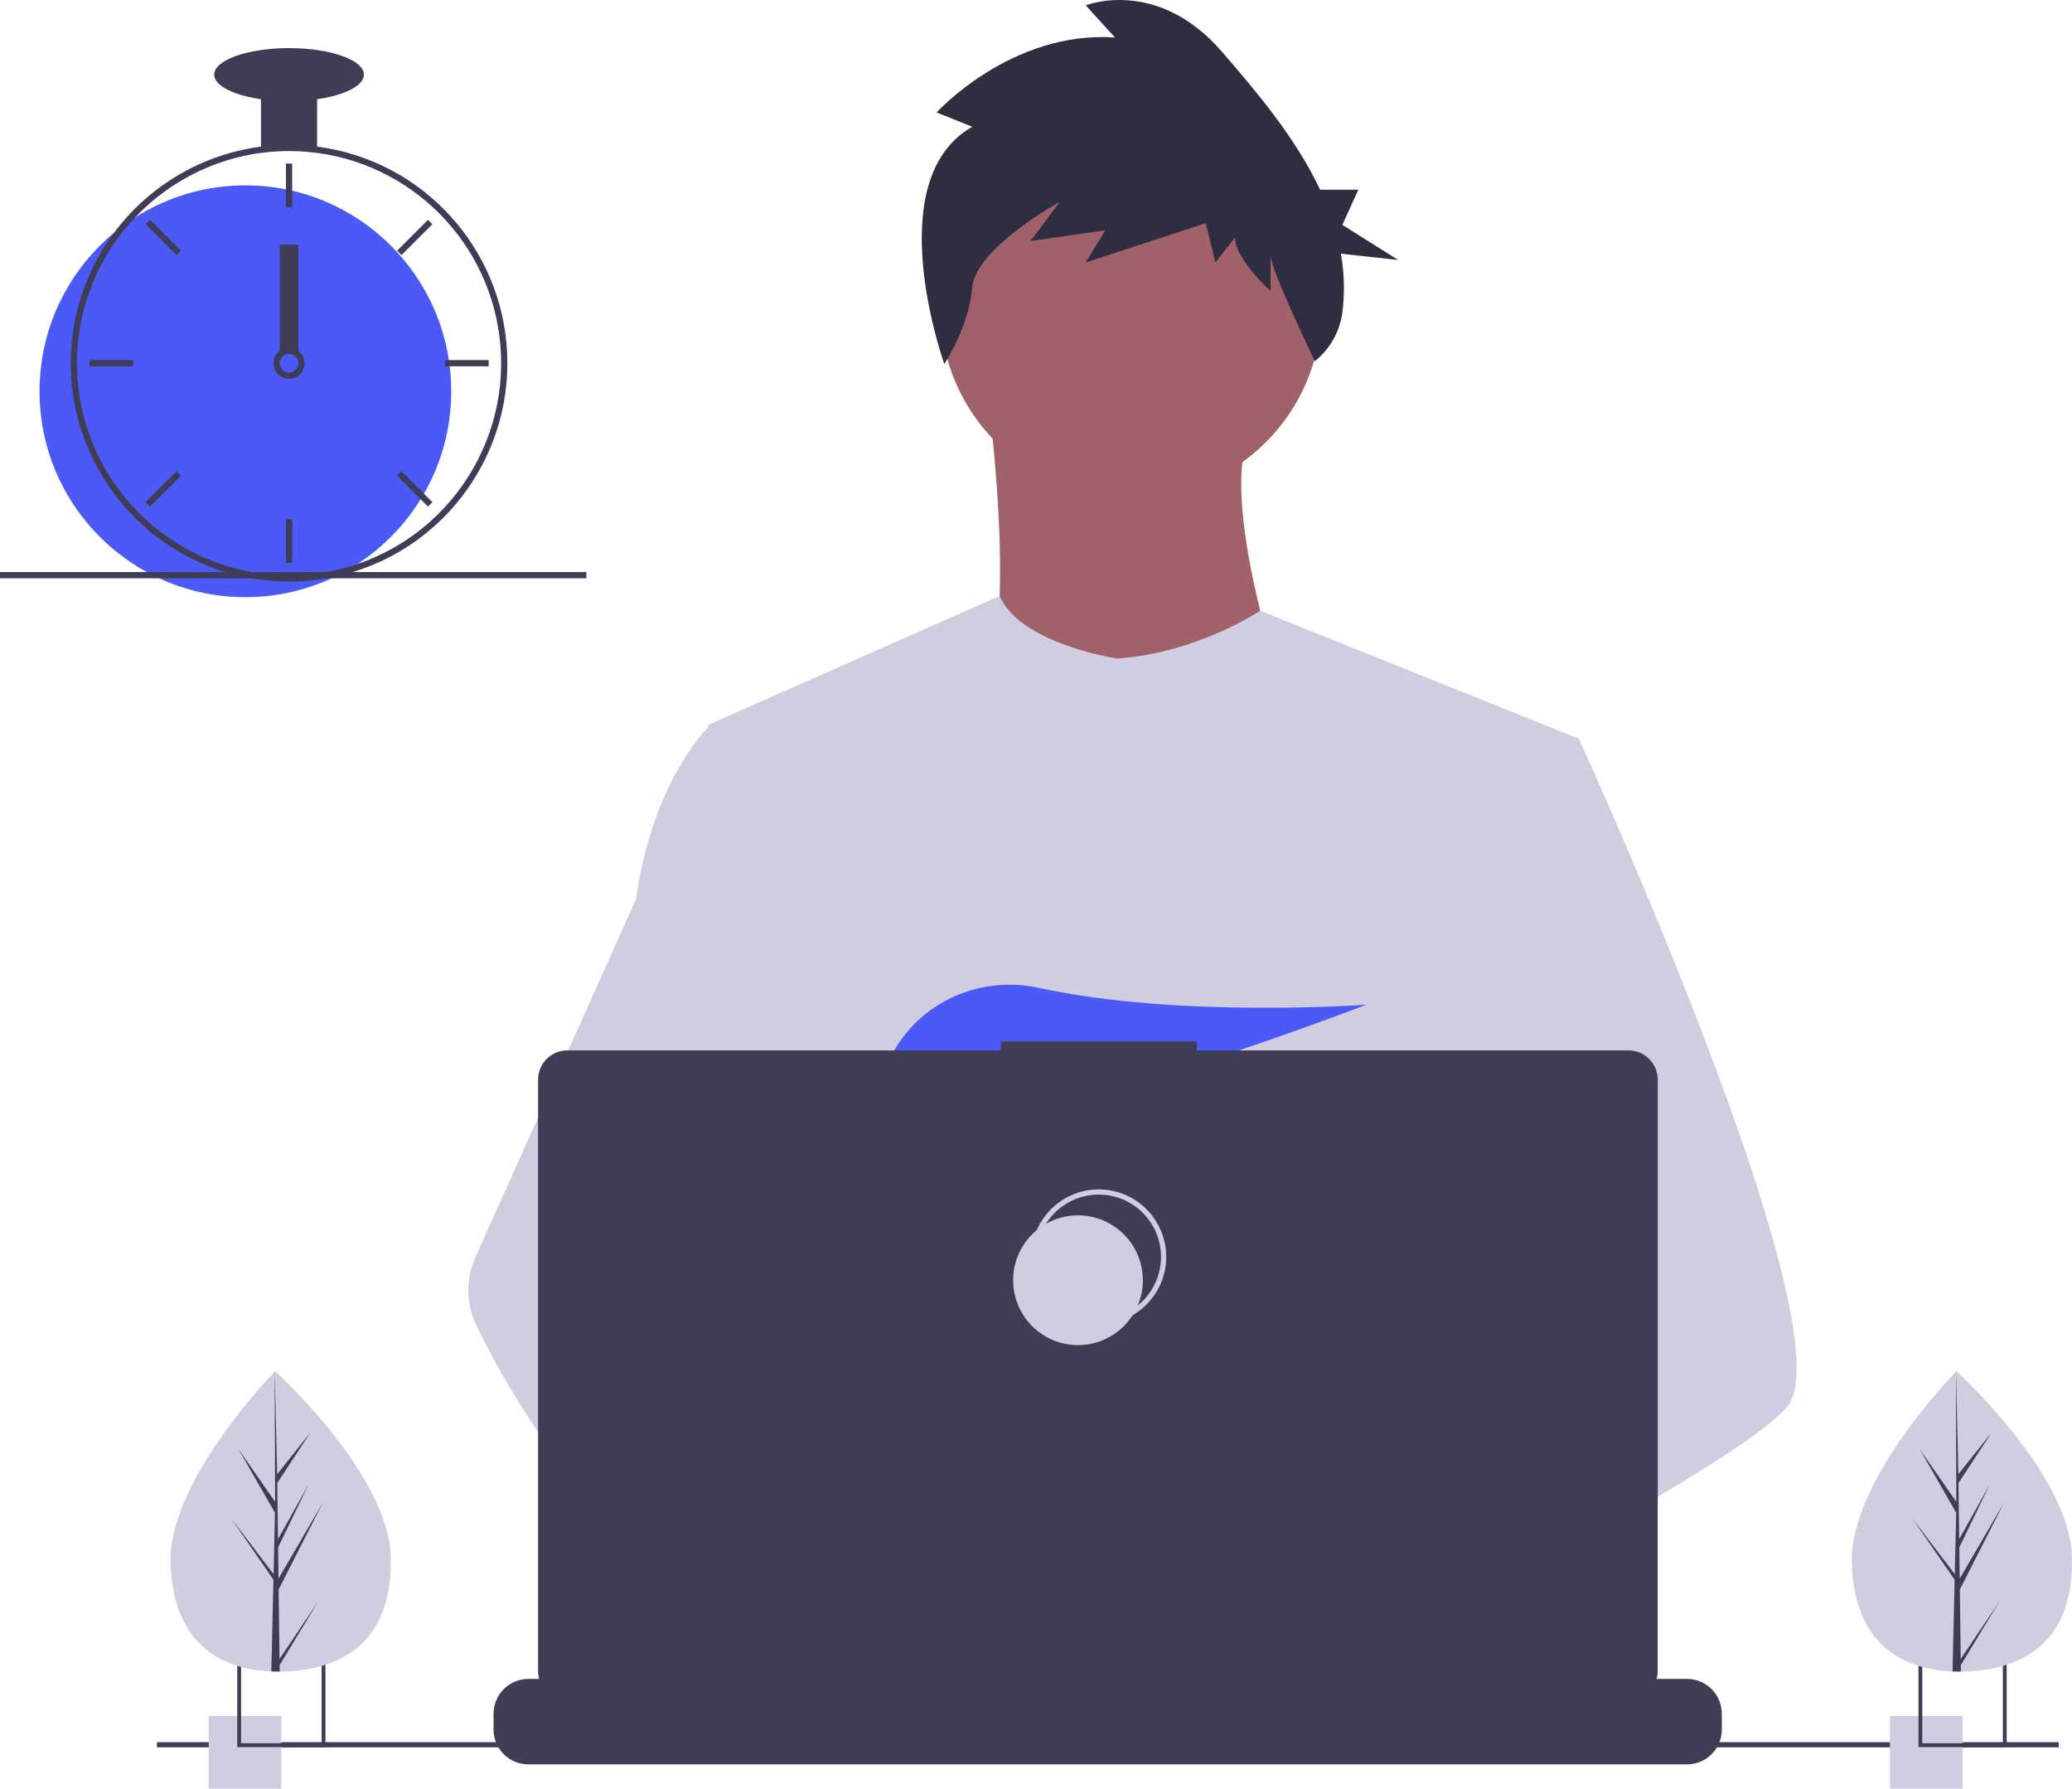
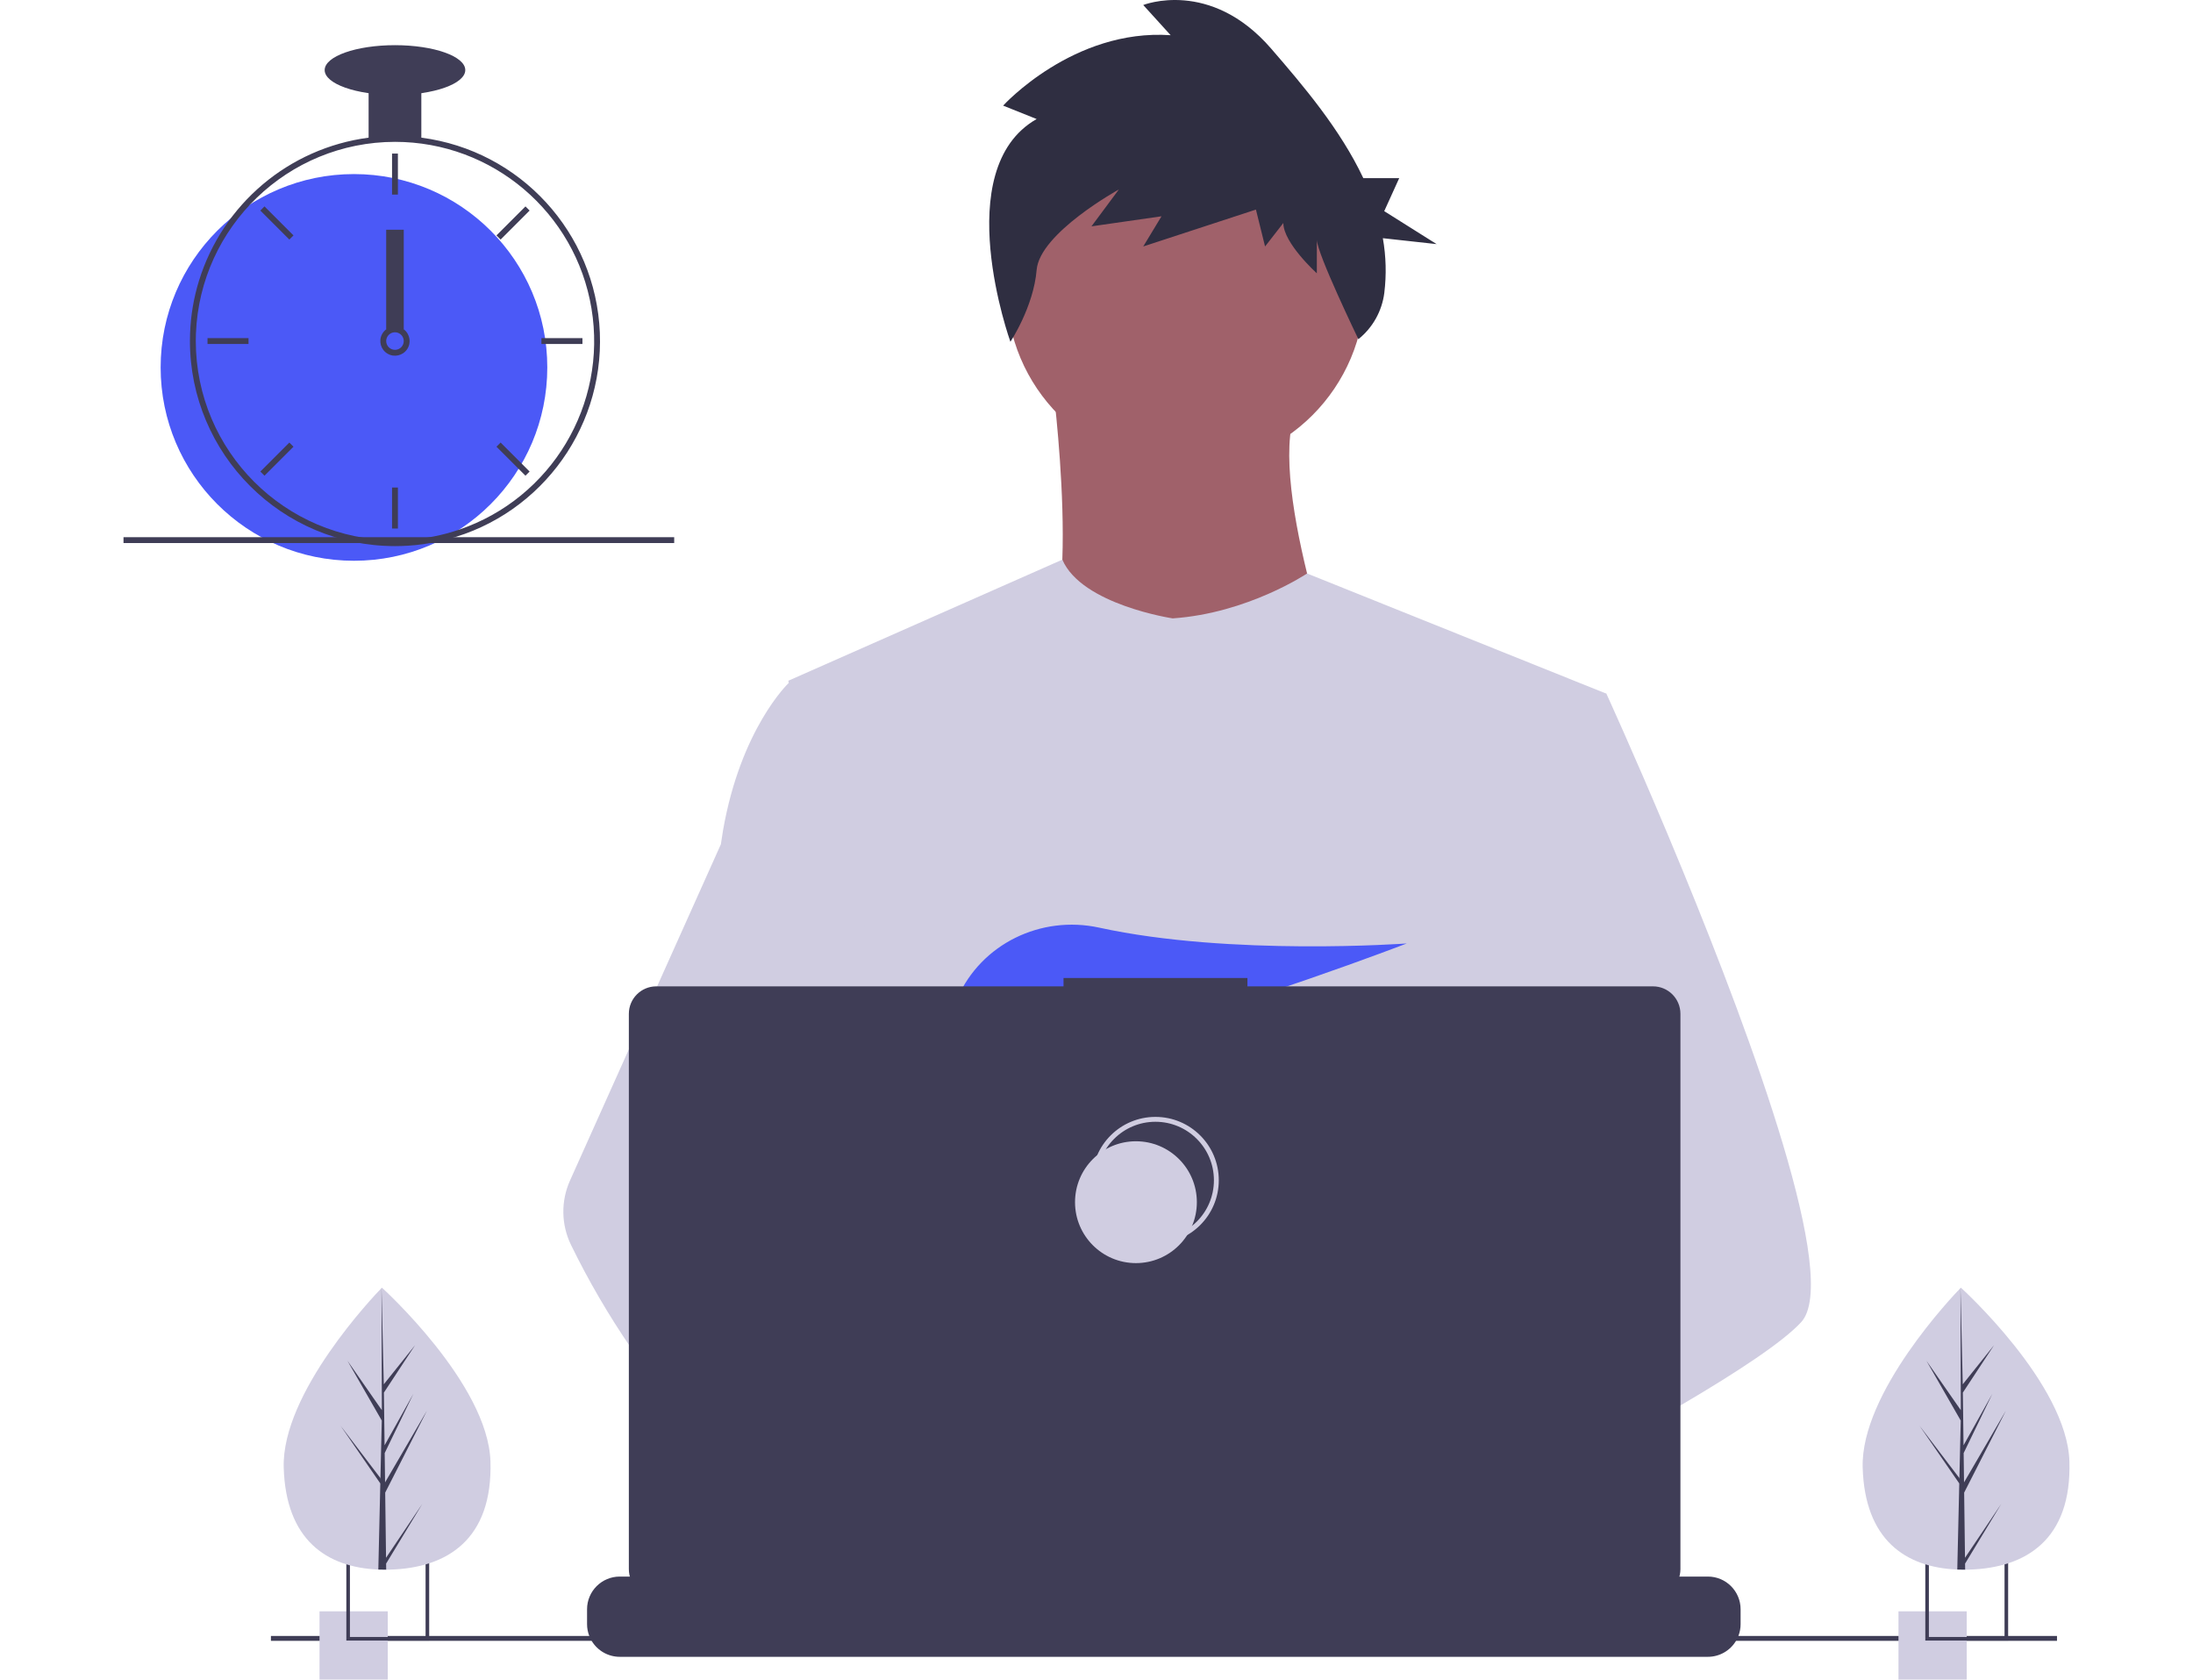
- <svg xmlns="http://www.w3.org/2000/svg" id="b4850822-491f-41e2-90b8-9be7376dfe8f" data-name="Layer 1" width="798.627" height="689.223" viewBox="0 0 798.627 689.223">
+ <svg xmlns="http://www.w3.org/2000/svg" id="b4850822-491f-41e2-90b8-9be7376dfe8f" data-name="Layer 1" width="900" height="689.223" viewBox="0 0 798.627 689.223">
  <circle cx="435.922" cy="118.405" r="73.536" fill="#a0616a" />
  <path d="M581.722,260.562s13.855,104.443-7.46,116.166,126.823,12.789,126.823,12.789S668.047,298.928,682.968,271.219Z" transform="translate(-200.6864 -105.3887)" fill="#a0616a" />
  <path d="M809.257,390.045l-12.32,56.1-26.05,118.69-.78,6.5-8.99,75.25-5.98,49.99-4.01,33.58c-24.38,12.53-42.05,21.18-42.05,21.18s-1.52-7.62-3.97-17.37c-17.11,5.13-48.77,13.64-75.6,15.34,9.77,10.89,14.26,21.12,8.17,28.67-18.38,22.76-94.26-24.92-120.8-42.7a71.841,71.841,0,0,0-.7,12.86l-20.31-15.62,2.01-35.94,3.39-60.81,4.26-76.26a80.064,80.064,0,0,1-3.37-10.03c-6.22-22.12-13.77-66.29-19.56-103.33-4.66-29.81-8.16-55-8.9-60.36-.1-.7-.15-1.06-.15-1.06l112.43-49.68c7.99,18.53,45.3,24.1,45.3,24.1,30.91-2.13,55.14-18.43,55.14-18.43Z" transform="translate(-200.6864 -105.3887)" fill="#d0cde1" />
  <path d="M717.607,730.025s-4.76,1.63-12.5,3.94c-17.11,5.13-48.77,13.64-75.6,15.34-23.1,1.48-42.62-2.08-46.19-17.15-1.53-6.48.64-11.81,5.37-16.19,14.12-13.09,51-17.78,80.25-19.39,8.26-.45,15.9-.66,22.26-.74,10.8-.14,17.88.08,17.88.08l.17.66Z" transform="translate(-200.6864 -105.3887)" fill="#a0616a" />
  <path d="M575.433,154.235,561.683,148.731s28.749-31.651,68.747-28.898l-11.25-12.385s27.499-11.009,52.498,17.89c13.141,15.191,28.346,33.048,37.825,53.163h14.725l-6.146,13.532,21.509,13.532-22.077-2.431a75.617,75.617,0,0,1,.599,22.445A29.041,29.041,0,0,1,707.48,244.576h0s-17.052-35.296-17.052-40.8V217.537s-13.749-12.385-13.749-20.642L669.179,206.528l-3.75-15.137-46.248,15.137,7.5-12.385-28.749,4.128,11.25-15.137s-32.499,17.89-33.749,33.027c-1.25,15.137-10.762,29.481-10.762,29.481S539.184,174.877,575.433,154.235Z" transform="translate(-200.6864 -105.3887)" fill="#2f2e41" />
  <path d="M889.187,647.955c-7.49,8.12-26.05,20.35-48.55,33.59-8.37,4.92-17.28,9.99-26.37,15.03-21.69,12.03-44.4,23.95-63.14,33.58-24.38,12.53-42.05,21.18-42.05,21.18s-1.52-7.62-3.97-17.37c-3.28-13.05-8.22-29.92-13.37-37.39-.18-.26-.36-.5-.54-.74-1.5-1.97-3.01-3.12-4.5-3.12l74.42-46.13,32.16-19.94-23.17-55.31-29.06-69.38,17.54-55.81,17.63-56.1h33.04s10.94,23.88,24.93,57.18c2.09,4.98,4.25,10.17,6.45,15.53C869.417,532.755,905.297,630.505,889.187,647.955Z" transform="translate(-200.6864 -105.3887)" fill="#d0cde1" />
  <path d="M637.677,777.975c-18.38,22.76-94.26-24.92-120.8-42.7-5.78-3.87-9.22-6.32-9.22-6.32l24.28-32.38,7.69-10.25s6.88,3.65,17.05,9.59c.37.22.74.44,1.12.66,8.77,5.15,19.78,11.88,30.89,19.39,15.33,10.37,30.83,22.2,40.82,33.34C639.277,760.195,643.767,770.425,637.677,777.975Z" transform="translate(-200.6864 -105.3887)" fill="#a0616a" />
  <path d="M556.677,695.915a47.782,47.782,0,0,0-8.1.66c-22.99,3.95-29.77,24.76-31.7,38.7a71.841,71.841,0,0,0-.7,12.86l-20.31-15.62-7.4-5.69c-17.81-6.21-33.68-17.24-47.44-30.25a238.482,238.482,0,0,1-31.95-37.89,334.15,334.15,0,0,1-24.72-42.4,31.184,31.184,0,0,1-.43-26.45l25.15-56.05,36.76-81.92q.405-2.925.89-5.72c7.29-41.8,26.82-60.36,26.82-60.36h14.92l9.98,60.36,12.4,74.99-8.69,28.34-20.08,65.45,19.19,20.84Z" transform="translate(-200.6864 -105.3887)" fill="#d0cde1" />
  <path d="M573.563,521.195l12.755,14.881c4.739-.904,9.687-1.965,14.784-3.158l-3.663-11.723,8.957,10.45c53.997-13.281,120.927-39.101,120.927-39.101s-72.257,5.298-126.208-6.489c-23.871-5.215-48.431,6.618-58.226,29.002-5.694,13.011-4.799,24.283,15.394,24.283a133.375,133.375,0,0,0,20.353-1.914Z" transform="translate(-200.6864 -105.3887)" fill="#4b59f7" />
  <path d="M864.337,765.775v6.07a13.34,13.34,0,0,1-.91,4.87,13.688,13.688,0,0,1-.97,2,13.437,13.437,0,0,1-11.55,6.56h-446.55a13.437,13.437,0,0,1-11.55-6.56,13.682,13.682,0,0,1-.97-2,13.34,13.34,0,0,1-.91-4.87v-6.07a13.426,13.426,0,0,1,13.43-13.43h25.74v-2.83a.559.559,0,0,1,.56-.56h13.43a.559.559,0,0,1,.56.56v2.83h8.39v-2.83a.559.559,0,0,1,.56-.56h13.43a.559.559,0,0,1,.56.56v2.83h8.4v-2.83a.559.559,0,0,1,.56-.56h13.43a.559.559,0,0,1,.56.56v2.83h8.39v-2.83a.559.559,0,0,1,.56-.56h13.43a.559.559,0,0,1,.56.56v2.83h8.39v-2.83a.559.559,0,0,1,.56-.56h13.43a.559.559,0,0,1,.56.56v2.83h8.4v-2.83a.559.559,0,0,1,.56-.56h13.43a.559.559,0,0,1,.56.56v2.83h8.39v-2.83a.559.559,0,0,1,.56-.56h105.2a.559.559,0,0,1,.56.56v2.83h8.4v-2.83a.559.559,0,0,1,.56-.56h13.43a.566.566,0,0,1,.56.56v2.83h8.39v-2.83a.559.559,0,0,1,.56-.56h13.43a.559.559,0,0,1,.56.56v2.83h8.39v-2.83a.559.559,0,0,1,.56-.56h13.43a.559.559,0,0,1,.56.56v2.83h8.4v-2.83a.559.559,0,0,1,.56-.56h13.43a.557.557,0,0,1,.55.56v2.83h8.4v-2.83a.559.559,0,0,1,.56-.56h13.43a.559.559,0,0,1,.56.56v2.83h8.39v-2.83a.559.559,0,0,1,.56-.56h13.43a.559.559,0,0,1,.56.56v2.83h39.17A13.426,13.426,0,0,1,864.337,765.775Z" transform="translate(-200.6864 -105.3887)" fill="#3f3d56" />
  <rect x="60.5" y="671.326" width="733" height="2" fill="#3f3d56" />
  <path d="M828.381,510.145H661.938v-3.431H586.466v3.431h-167.129a11.259,11.259,0,0,0-11.259,11.259V749.315a11.259,11.259,0,0,0,11.259,11.259H828.381a11.259,11.259,0,0,0,11.259-11.259V521.404A11.259,11.259,0,0,0,828.381,510.145Z" transform="translate(-200.6864 -105.3887)" fill="#3f3d56" />
  <circle cx="423.5" cy="484.326" r="25" fill="none" stroke="#d0cde1" stroke-miterlimit="10" stroke-width="2" />
  <circle cx="415.5" cy="493.326" r="25" fill="#d0cde1" />
  <rect x="80.446" y="661.223" width="28" height="28" fill="#d0cde1" />
  <path d="M292.136,744.612v34h34v-34Zm32.52,32.52h-31.05v-31.04h31.05Z" transform="translate(-200.6864 -105.3887)" fill="#3f3d56" />
  <rect x="728.446" y="661.223" width="28" height="28" fill="#d0cde1" />
  <path d="M940.136,744.612v34h34v-34Zm32.52,32.52h-31.05v-31.04h31.05Z" transform="translate(-200.6864 -105.3887)" fill="#3f3d56" />
  <circle cx="94.58" cy="150.773" r="79.34" fill="#4b59f7" />
  <path d="M322.915,161.879a85.755,85.755,0,0,0-21.638,0A84.368,84.368,0,0,0,231.662,220.591a83.223,83.223,0,0,0-3.655,21.662c-.036,1.022-.06,2.056-.06,3.089a84.233,84.233,0,0,0,84.149,84.149c1.791,0,3.582-.06,5.349-.168a83.231,83.231,0,0,0,12.334-1.707,84.159,84.159,0,0,0-6.864-165.737Zm15.519,160.857h-.012a80.908,80.908,0,0,1-20.977,4.171c-1.767.12-3.558.18-5.349.18a81.845,81.845,0,0,1-81.745-81.745c0-1.034.024-2.068.06-3.089a81.856,81.856,0,0,1,81.685-78.655,81.749,81.749,0,0,1,26.339,159.138Z" transform="translate(-200.6864 -105.3887)" fill="#3f3d56" />
  <rect x="110.208" y="63.018" width="2.404" height="16.83" fill="#3f3d56" />
  <rect x="262.442" y="188.476" width="2.404" height="16.83" transform="translate(-262.6894 138.704) rotate(-45)" fill="#3f3d56" />
  <rect x="242.373" y="236.928" width="2.404" height="16.83" transform="translate(-202.4538 383.5287) rotate(-90)" fill="#3f3d56" />
  <rect x="262.442" y="285.379" width="2.404" height="16.83" transform="translate(41.63884 582.5743) rotate(-135)" fill="#3f3d56" />
  <rect x="359.346" y="188.476" width="2.404" height="16.83" transform="translate(275.5851 485.6705) rotate(-135)" fill="#3f3d56" />
  <rect x="379.415" y="236.928" width="2.404" height="16.83" transform="translate(-65.41128 520.5713) rotate(-90)" fill="#3f3d56" />
  <rect x="359.346" y="285.379" width="2.404" height="16.83" transform="translate(-302.8282 235.6077) rotate(-45)" fill="#3f3d56" />
  <rect x="110.208" y="200.06" width="2.404" height="16.83" fill="#3f3d56" />
  <path d="M315.703,240.534a6.011,6.011,0,0,0-7.213,0,6.187,6.187,0,0,0-1.719,2.02,6.011,6.011,0,1,0,8.932-2.02Zm-3.606,8.415a3.617,3.617,0,0,1-3.606-3.606,3.671,3.671,0,0,1,.637-2.044,3.603,3.603,0,1,1,2.969,5.65Z" transform="translate(-200.6864 -105.3887)" fill="#3f3d56" />
  <rect x="100.591" y="35.369" width="21.638" height="21.638" fill="#3f3d56" />
  <ellipse cx="111.41" cy="28.757" rx="28.851" ry="10.218" fill="#3f3d56" />
  <rect x="107.803" y="94.273" width="7.213" height="40.872" fill="#3f3d56" />
  <rect y="220.44" width="226" height="2.404" fill="#3f3d56" />
  <path d="M351.28,705.143c.933,31.95-17.735,43.659-41.163,44.343q-.816.024-1.625.029-1.63.012-3.228-.054c-21.188-.88-37.96-12.127-38.828-41.84-.898-30.75,37.269-70.703,40.133-73.658l.005-.003c.109-.113.164-.169.164-.169S350.347,673.195,351.28,705.143Z" transform="translate(-200.6864 -105.3887)" fill="#d0cde1" />
  <path d="M308.43,744.644l14.882-22.131-14.852,24.512.031,2.49q-1.63.012-3.228-.054L306.002,717.449l-.02-.247.027-.048.071-3.025-16.298-23.663,16.279,21.399.058.639.558-24.186-14.077-24.533,14.117,20.284-.147-50.108 0-.167.005.164.934,39.491,12.829-16.041-12.787,19.444.28,21.634,11.806-21.114-11.762,24.295.156,12.03,17.169-29.411-17.117,33.608Z" transform="translate(-200.6864 -105.3887)" fill="#3f3d56" />
  <path d="M999.28,705.143c.933,31.95-17.735,43.659-41.163,44.343q-.816.024-1.625.029-1.63.012-3.228-.054c-21.188-.88-37.96-12.127-38.828-41.84-.898-30.75,37.269-70.703,40.133-73.658l.005-.003c.109-.113.164-.169.164-.169S998.347,673.195,999.28,705.143Z" transform="translate(-200.6864 -105.3887)" fill="#d0cde1" />
  <path d="M956.43,744.644l14.882-22.131-14.852,24.512.031,2.49q-1.63.012-3.228-.054L954.002,717.449l-.02-.247.027-.048.071-3.025-16.298-23.663,16.279,21.399.058.639.558-24.186-14.077-24.533,14.117,20.284-.147-50.108 0-.167.005.164.934,39.491,12.829-16.041-12.787,19.444.28,21.634,11.806-21.114-11.762,24.295.156,12.03,17.169-29.411-17.117,33.608Z" transform="translate(-200.6864 -105.3887)" fill="#3f3d56" />
</svg>
